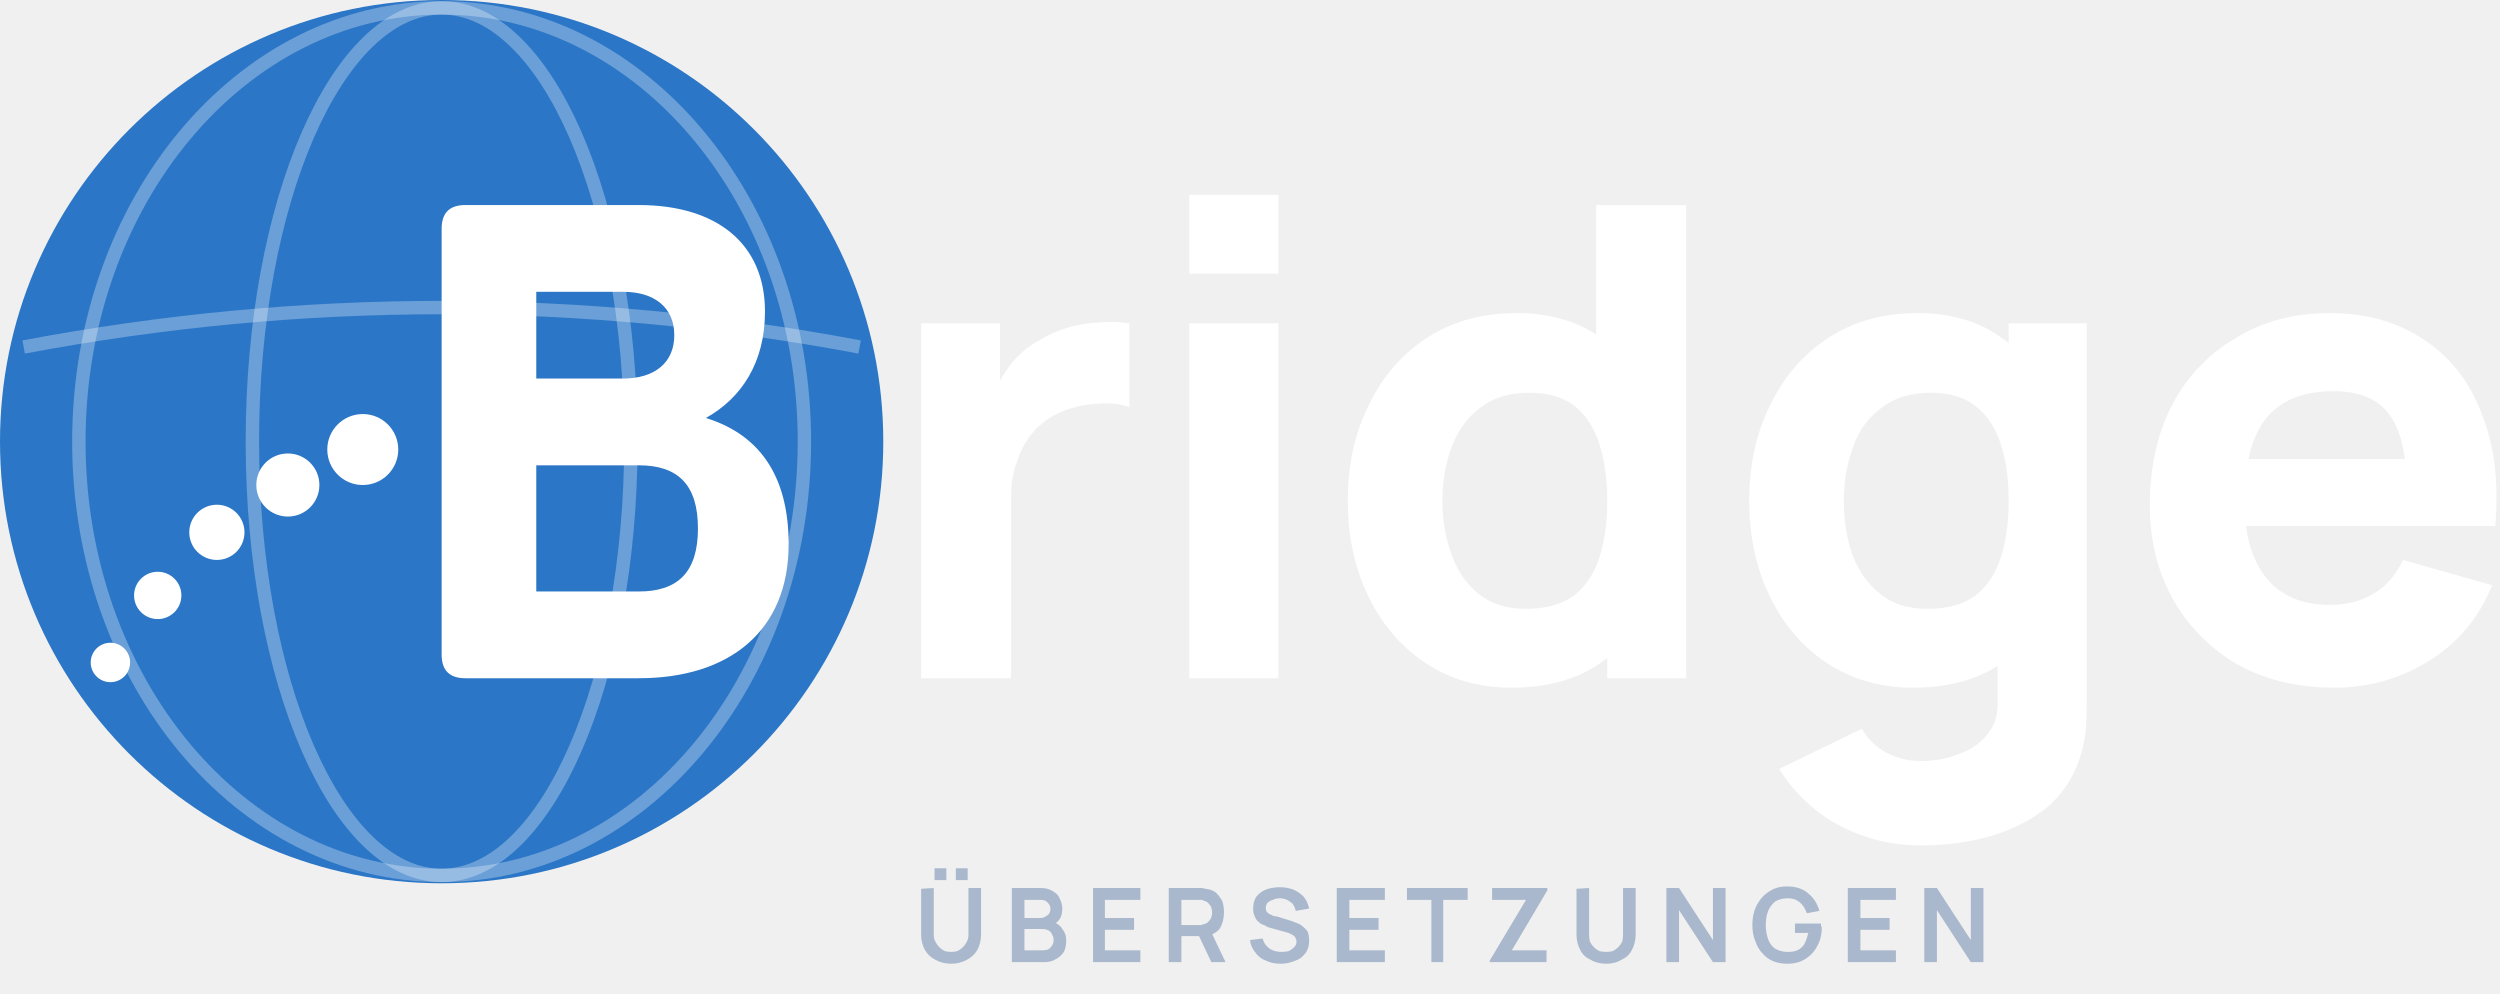
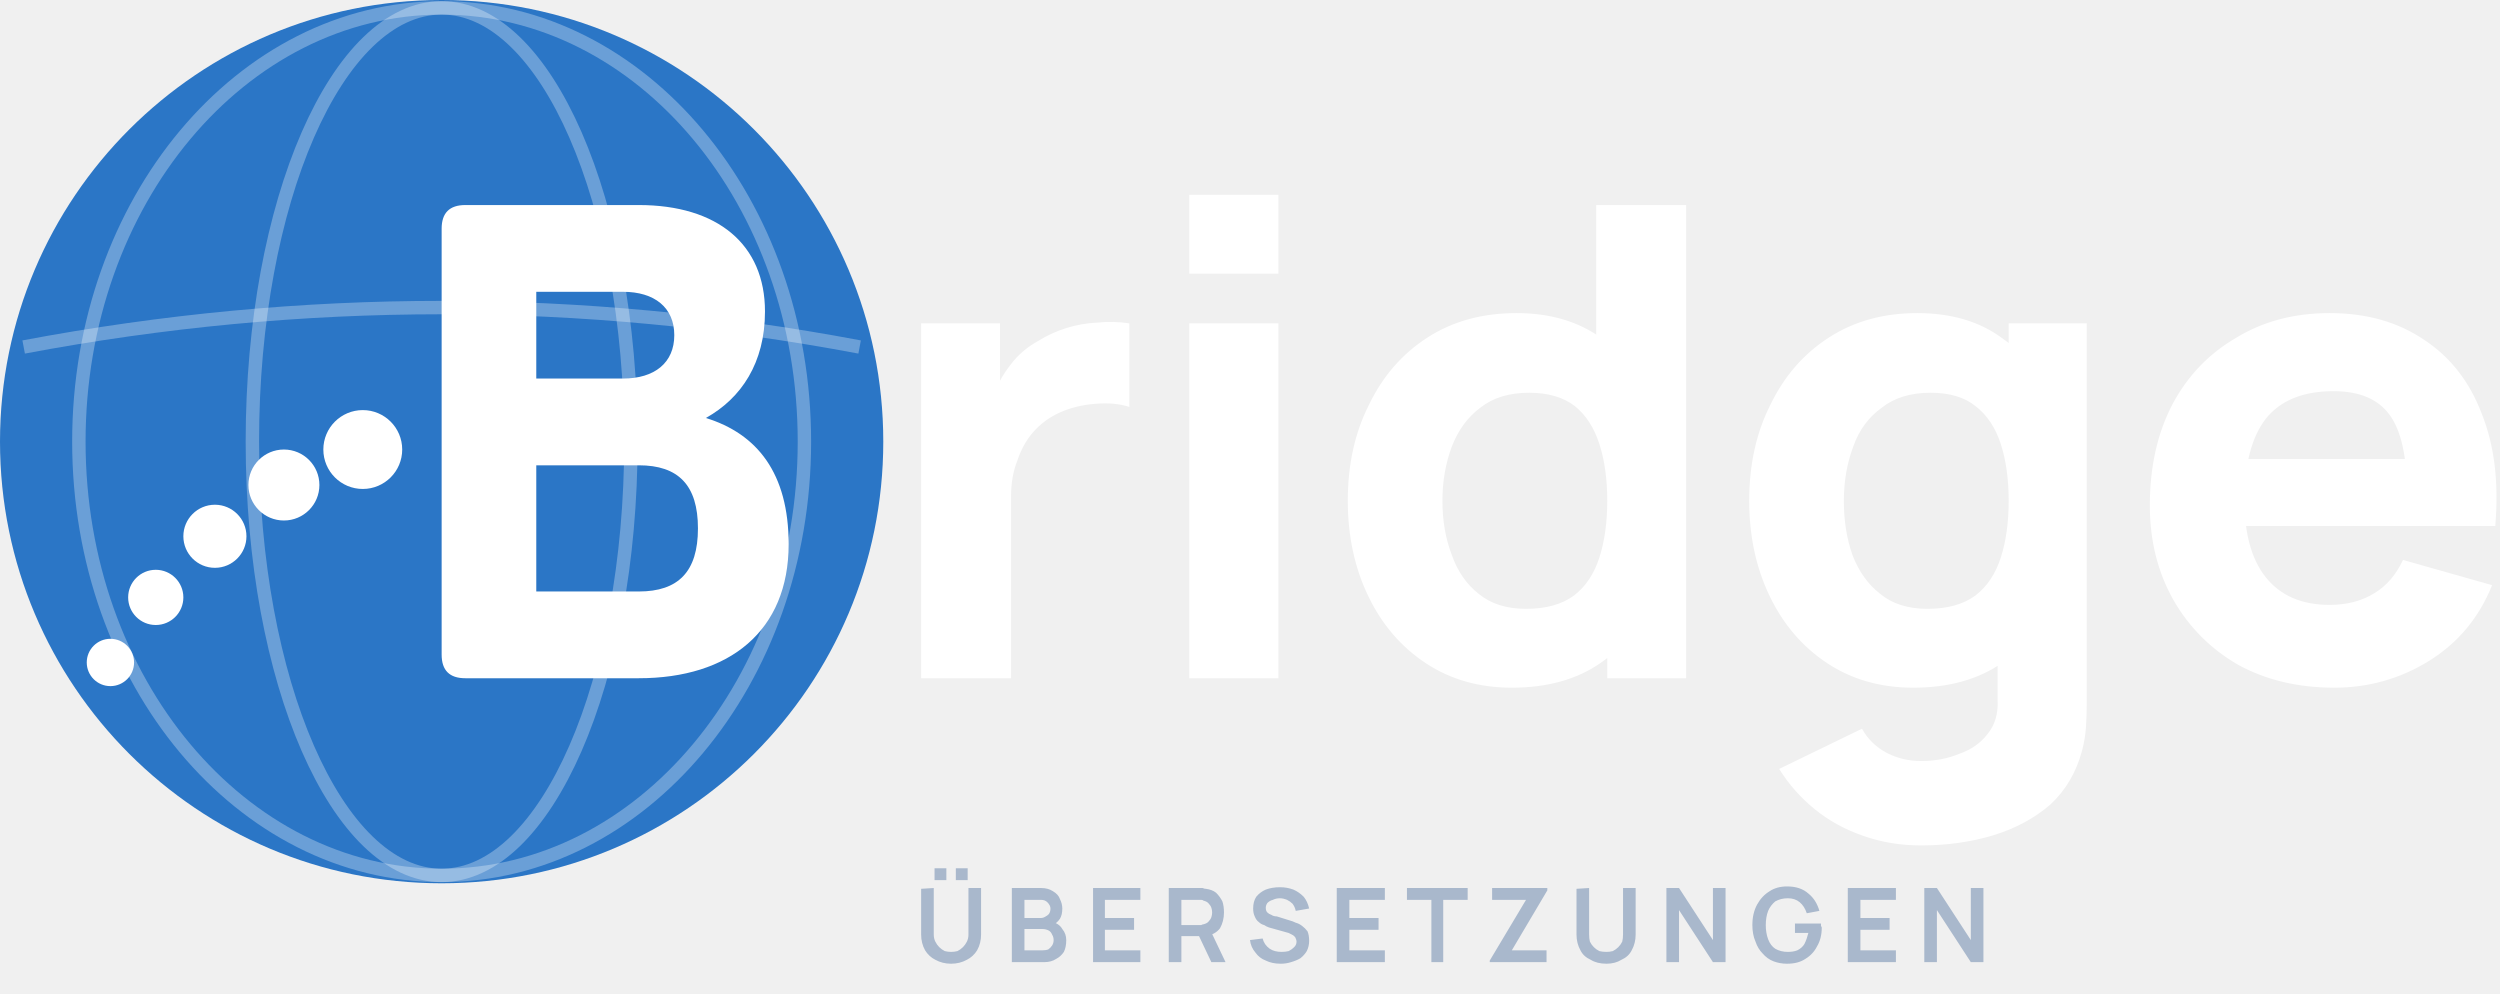
<svg xmlns="http://www.w3.org/2000/svg" aria-label="Bridge Traducciones" viewBox="0 0 317 126">
  <circle cx="56" cy="56" r="56" fill="#2B76C6" />
  <g fill="none" stroke="#FFF" stroke-opacity=".3" stroke-width="1.7">
    <ellipse cx="56" cy="56" rx="24" ry="55" />
    <ellipse cx="56" cy="56" rx="46" ry="55" />
    <path d="M3 44q53-10 106 0" />
  </g>
-   <path fill="#FFF" d="M11.5 84a2.5 2.5 0 1 0 5 0 2.5 2.5 0 1 0-5 0m5.5-8.5a3 3 0 1 0 6 0 3 3 0 1 0-6 0m7-8a3.5 3.5 0 1 0 7 0 3.5 3.5 0 1 0-7 0m8.5-6a4 4 0 1 0 8 0 4 4 0 1 0-8 0m9-4.5a4.5 4.5 0 1 0 9 0 4.5 4.5 0 1 0-9 0" />
+   <path fill="#FFF" d="M11 84a3 3 0 1 0 6 0 3 3 0 1 0-6 0m5.25 -8.25a3.5 3.5 0 1 0 7 0 3.5 3.5 0 1 0-7 0m7 -7.75a4 4 0 1 0 8 0 4 4 0 1 0-8 0m8.25 -6.5a4.5 4.5 0 1 0 9 0 4.5 4.5 0 1 0-9 0m9.5 -4.5a5 5 0 1 0 10 0 5 5 0 1 0-10 0" />
  <path fill="#FFF" fill-rule="evenodd" d="M56 29q0-3 3-3h22c10 0 16 5 16 13.5 0 6.5-3 11-7.5 13.5C96 55 100 60 100 69c0 11-7.5 17-19 17H59q-3 0-3-3Zm12 8h11c4 0 6.5 2 6.5 5.5S83 48 79 48H68Zm0 22h13c5 0 7.5 2.5 7.5 8S86 75 81 75H68Z" />
  <path fill="#FFF" d="M116.8 86V41h10v11l-1-1.4q.8-2.4 2.3-4.3 1.4-1.9 3.6-3.1 1.6-1 3.5-1.6t4-.7q2-.2 4 .1v10.6q-1.8-.6-4.3-.4t-4.5 1.1-3.4 2.5q-1.3 1.5-2 3.6-.8 2-.8 4.6v23Zm34-51.3v-10h11.3v10Zm0 51.3V41h11.3v45Zm40.9 1.2q-6.2 0-10.9-3.1t-7.3-8.5-2.6-12.1q0-6.9 2.7-12.2 2.6-5.4 7.4-8.5t11.3-3.1q6.4 0 10.8 3.2 4.3 3.1 6.6 8.5 2.2 5.4 2.2 12.1t-2.2 12.1q-2.3 5.4-6.8 8.5t-11.2 3.1m1.8-10q3.8 0 6.1-1.7 2.2-1.7 3.2-4.8t1-7.2-1-7.2-3.1-4.8q-2.2-1.7-5.8-1.7-3.8 0-6.2 1.9-2.4 1.8-3.6 4.9-1.2 3.2-1.2 6.9 0 3.8 1.2 6.9 1.1 3.1 3.4 4.9 2.3 1.9 6 1.9m10.3 8.8V55.2h-1.4V26h11.4v60Zm39.8 21.2q-3.9 0-7.3-1.2-3.5-1.2-6.2-3.4t-4.5-5.1l10.5-5.1q1.1 2 3.2 3.1 2 1 4.3 1 2.6 0 4.8-.9 2.3-.8 3.6-2.5 1.4-1.7 1.3-4.2V75.8h1.4V41h9.9v48.1q0 1.7-.1 3.1-.1 1.5-.5 3-1.1 4.1-4 6.8-3 2.6-7.2 3.9-4.3 1.3-9.2 1.3m-1-20q-6.2 0-10.9-3.1t-7.3-8.5-2.6-12.1q0-6.9 2.7-12.2 2.6-5.4 7.4-8.5t11.2-3.1q6.5 0 10.8 3.2 4.4 3.1 6.7 8.5 2.2 5.4 2.2 12.1t-2.3 12.1q-2.2 5.4-6.7 8.5t-11.2 3.1m1.8-10q3.8 0 6.1-1.7 2.2-1.7 3.2-4.8t1-7.2-1-7.2-3.2-4.8q-2.1-1.7-5.7-1.7-3.8 0-6.2 1.9-2.5 1.8-3.6 4.9-1.2 3.2-1.2 6.9 0 3.8 1.1 6.9 1.2 3.1 3.5 4.9 2.3 1.9 6 1.9m51.6 10q-6.9 0-12.2-2.9-5.2-3-8.2-8.2-3-5.3-3-12 0-7.4 2.9-12.9 2.9-5.4 8.1-8.4 5.1-3.1 11.8-3.1 7 0 12 3.4 5 3.3 7.3 9.4 2.4 6 1.7 14.2h-11.2v-4.2q0-6.9-2.2-9.9t-7.1-3q-5.8 0-8.6 3.5-2.7 3.5-2.7 10.4 0 6.3 2.7 9.7 2.8 3.5 8.1 3.5 3.3 0 5.7-1.5 2.3-1.4 3.6-4.2l11.3 3.2q-2.5 6.2-8 9.6t-12 3.4m-14.9-20.5v-8.5h29.8v8.5Z" />
  <path fill="#A9B8CC" d="M121.2 111.6v-1.5h1.5v1.5Zm-2.7 0v-1.5h1.5v1.5Zm2.1 10.6q-1.1 0-2-.5-.8-.4-1.3-1.2-.5-.9-.5-2v-5.8l1.6-.1v5.9q0 .5.2.9t.5.7.7.5q.4.1.8.1t.8-.1q.4-.2.7-.5t.5-.7.2-.9v-5.9h1.6v5.9q0 1.1-.5 2-.5.8-1.3 1.2-.9.5-2 .5m7.7-.2v-9.4h3.7q.9 0 1.5.4.7.4.9 1 .3.6.3 1.2 0 .8-.3 1.3-.4.6-1 .8v-.4q.9.2 1.3.9.5.6.5 1.4 0 .9-.3 1.5-.4.6-1 .9-.6.4-1.5.4Zm1.6-1.5h2.3q.4 0 .7-.1.3-.2.5-.5t.2-.7-.2-.7q-.1-.3-.4-.5-.4-.2-.8-.2h-2.3Zm0-4.1h2.1q.3 0 .6-.2.2-.1.4-.3.2-.3.2-.7t-.4-.8q-.3-.3-.8-.3h-2.1Zm8.7 5.6v-9.4h6v1.5h-4.5v2.3h3.7v1.5h-3.7v2.6h4.5v1.5Zm9.6 0v-9.4h4.3q.2.1.4.1.8.1 1.3.5.5.5.8 1.1.2.6.2 1.4 0 1.1-.5 2-.6.8-1.8 1h-3.1v3.3Zm5.4 0-1.8-3.8 1.6-.4 2 4.2Zm-3.8-4.7h2.5q.2-.1.3-.1.4-.1.6-.3.3-.3.4-.6t.1-.6-.1-.6-.4-.6q-.2-.2-.6-.3-.1-.1-.3-.1h-2.5Zm12.6 4.9q-1.1 0-1.9-.4-.8-.3-1.3-1-.6-.7-.7-1.6l1.6-.2q.2.8.9 1.3.6.4 1.5.4.5 0 .9-.1.4-.2.7-.5t.3-.7q0-.2-.1-.4 0-.1-.2-.3-.1-.1-.3-.2l-.4-.2-2.5-.7q-.3-.1-.6-.3-.4-.1-.7-.4-.3-.2-.5-.7-.2-.4-.2-1 0-.9.4-1.5.5-.6 1.2-.9.8-.3 1.8-.3.9 0 1.7.3.7.3 1.3.9.5.6.7 1.5l-1.7.3q-.1-.5-.4-.9-.3-.3-.7-.5-.5-.2-.9-.2-.5 0-.9.2-.4.1-.7.4-.2.3-.2.6 0 .4.2.6t.5.3q.3.2.7.2l1.6.5q.4.1.8.3.4.1.8.4t.7.7q.2.5.2 1.2t-.3 1.3q-.3.5-.8.9-.5.3-1.2.5-.6.2-1.3.2m7.1-.2v-9.4h6.1v1.5h-4.5v2.3h3.7v1.5h-3.7v2.6h4.5v1.5Zm12 0v-7.9h-3.1v-1.5h7.7v1.5H183v7.9Zm7.4 0v-.2l4.6-7.7h-4.3v-1.5h7v.3l-4.5 7.6h4.4v1.5Zm14.8.2q-1.2 0-2-.5-.9-.4-1.3-1.2-.5-.9-.5-2v-5.8l1.6-.1v5.9q0 .5.1.9.2.4.5.7t.7.5q.4.1.9.1.4 0 .8-.1.4-.2.7-.5t.5-.7q.1-.4.1-.9v-5.9h1.6v5.9q0 1.1-.5 2-.4.8-1.3 1.2-.8.5-1.9.5m7.6-.2v-9.4h1.6l4.3 6.6v-6.6h1.6v9.4h-1.6l-4.3-6.6v6.6Zm15.3.2q-.9 0-1.7-.3t-1.4-1q-.6-.6-.9-1.5-.4-.9-.4-2.1 0-1.5.6-2.6t1.6-1.7q.9-.6 2.2-.6 1.7 0 2.7.9 1 .8 1.4 2.2l-1.6.3q-.3-.9-.9-1.4t-1.5-.5-1.6.4q-.6.5-.9 1.2-.3.8-.3 1.8t.3 1.8.9 1.2q.7.4 1.6.4.7 0 1.2-.2.6-.3.9-.8.3-.6.5-1.4h-1.7v-1.2h3.3v.3l.1.2q0 1.4-.6 2.4-.5 1-1.5 1.6-.9.6-2.3.6m7.7-.2v-9.4h6.1v1.5h-4.5v2.3h3.7v1.5h-3.7v2.6h4.5v1.5Zm9.7 0v-9.4h1.6l4.3 6.6v-6.6h1.6v9.4h-1.6l-4.3-6.6v6.6Z" />
</svg>
